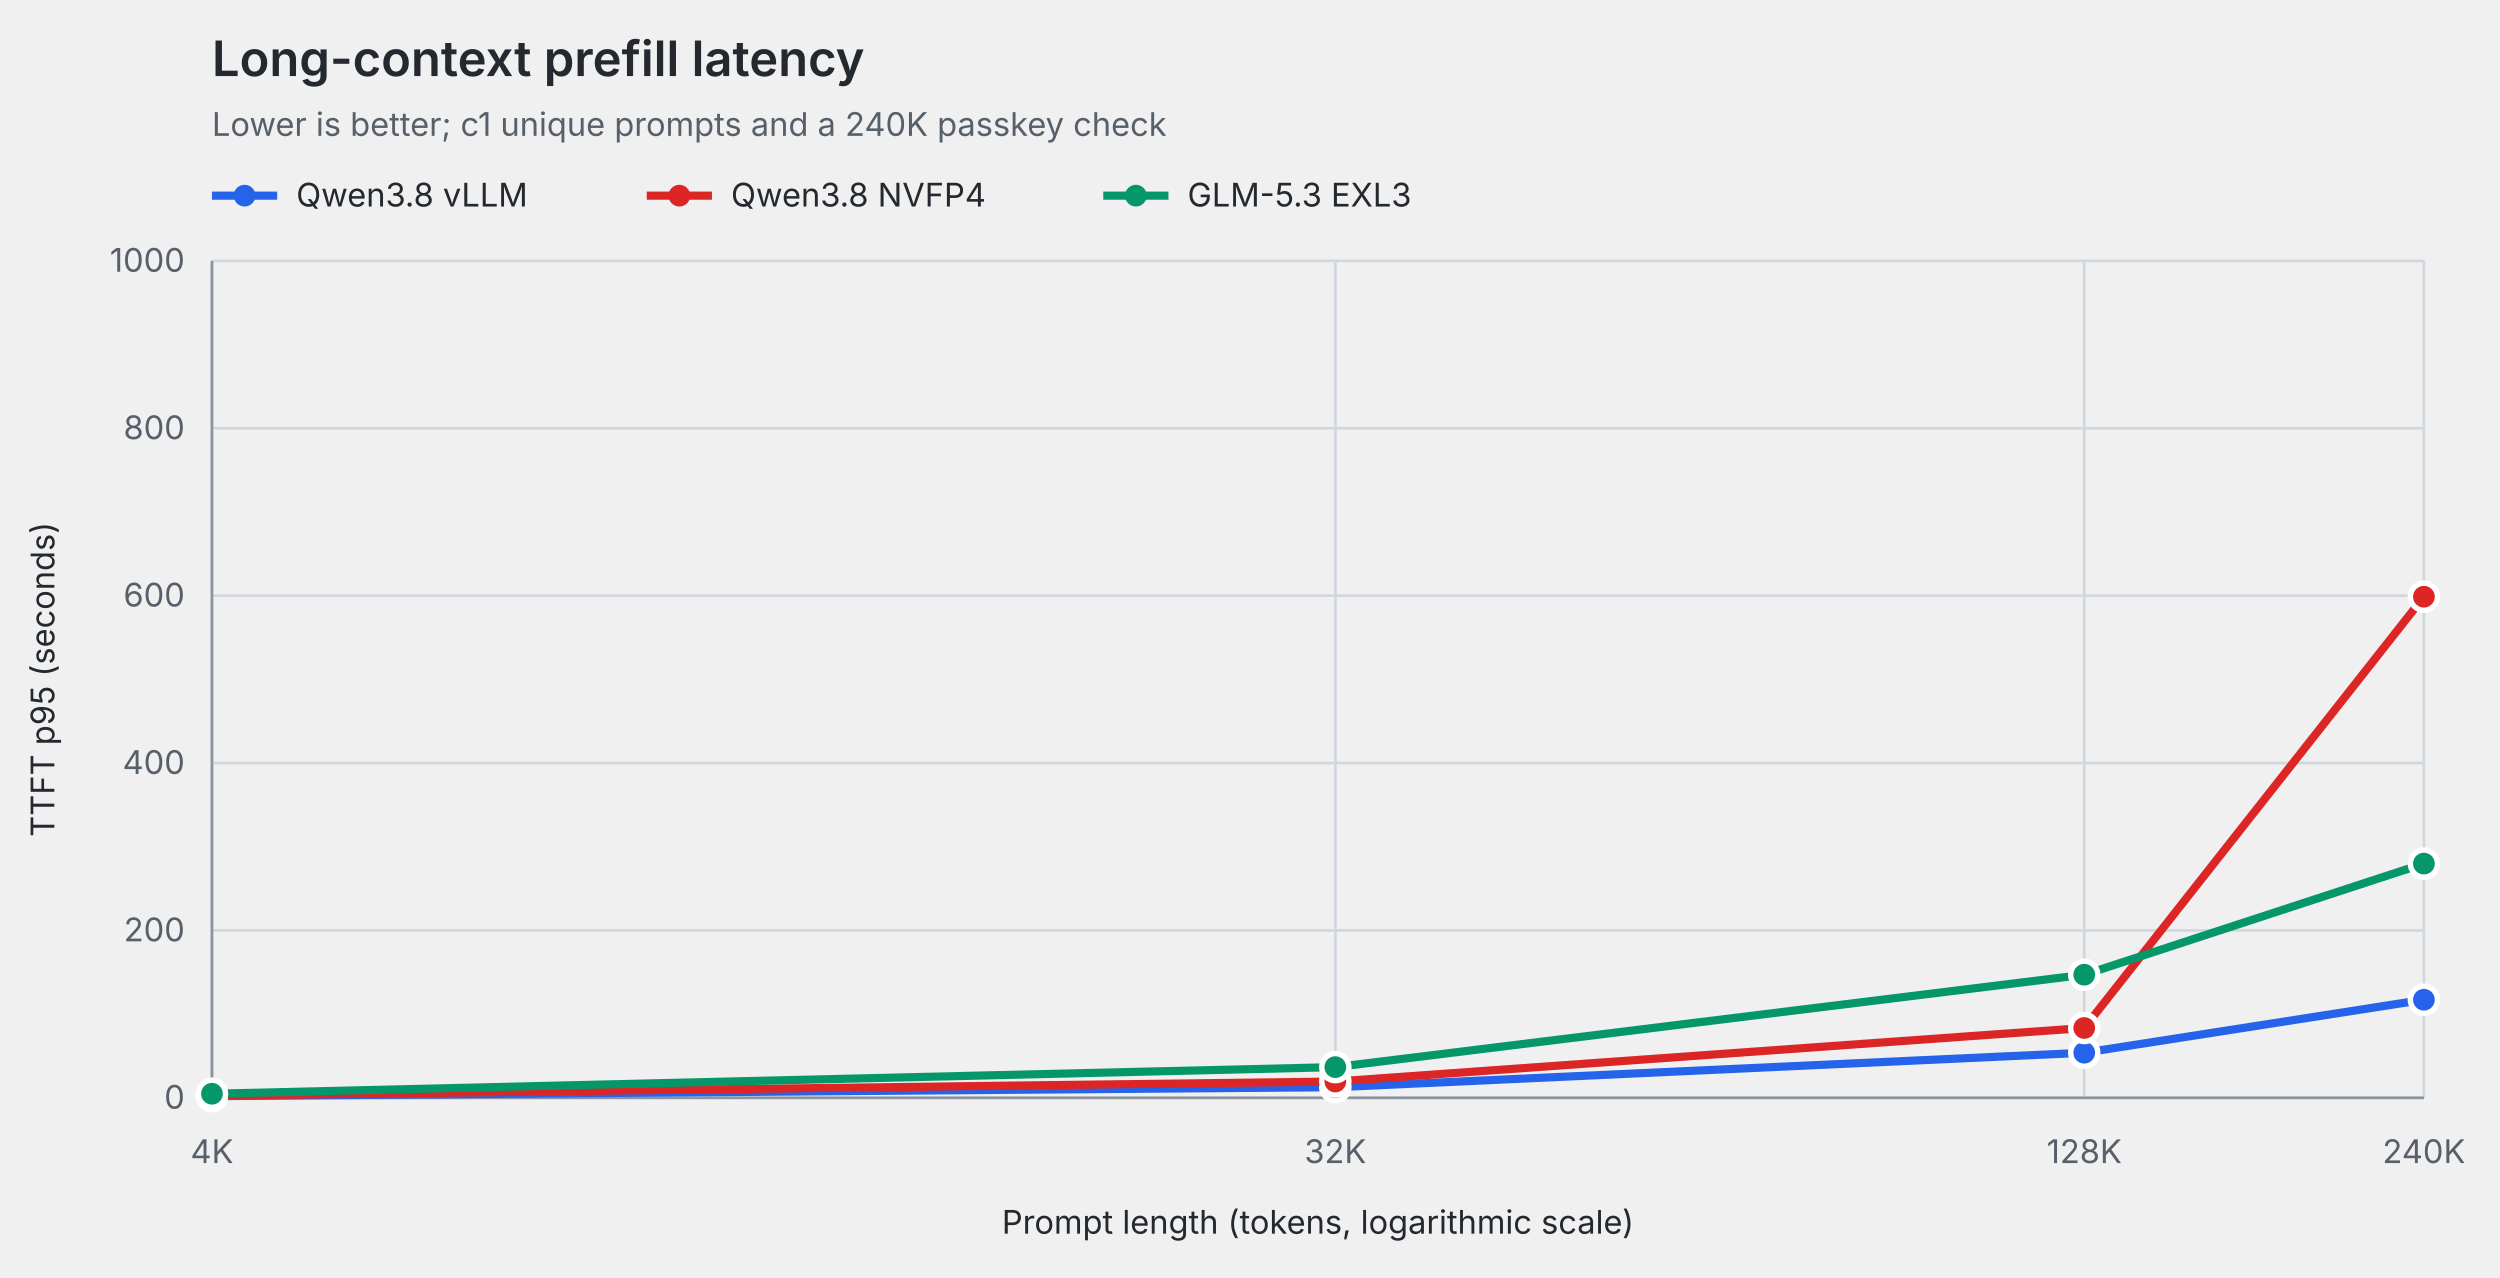
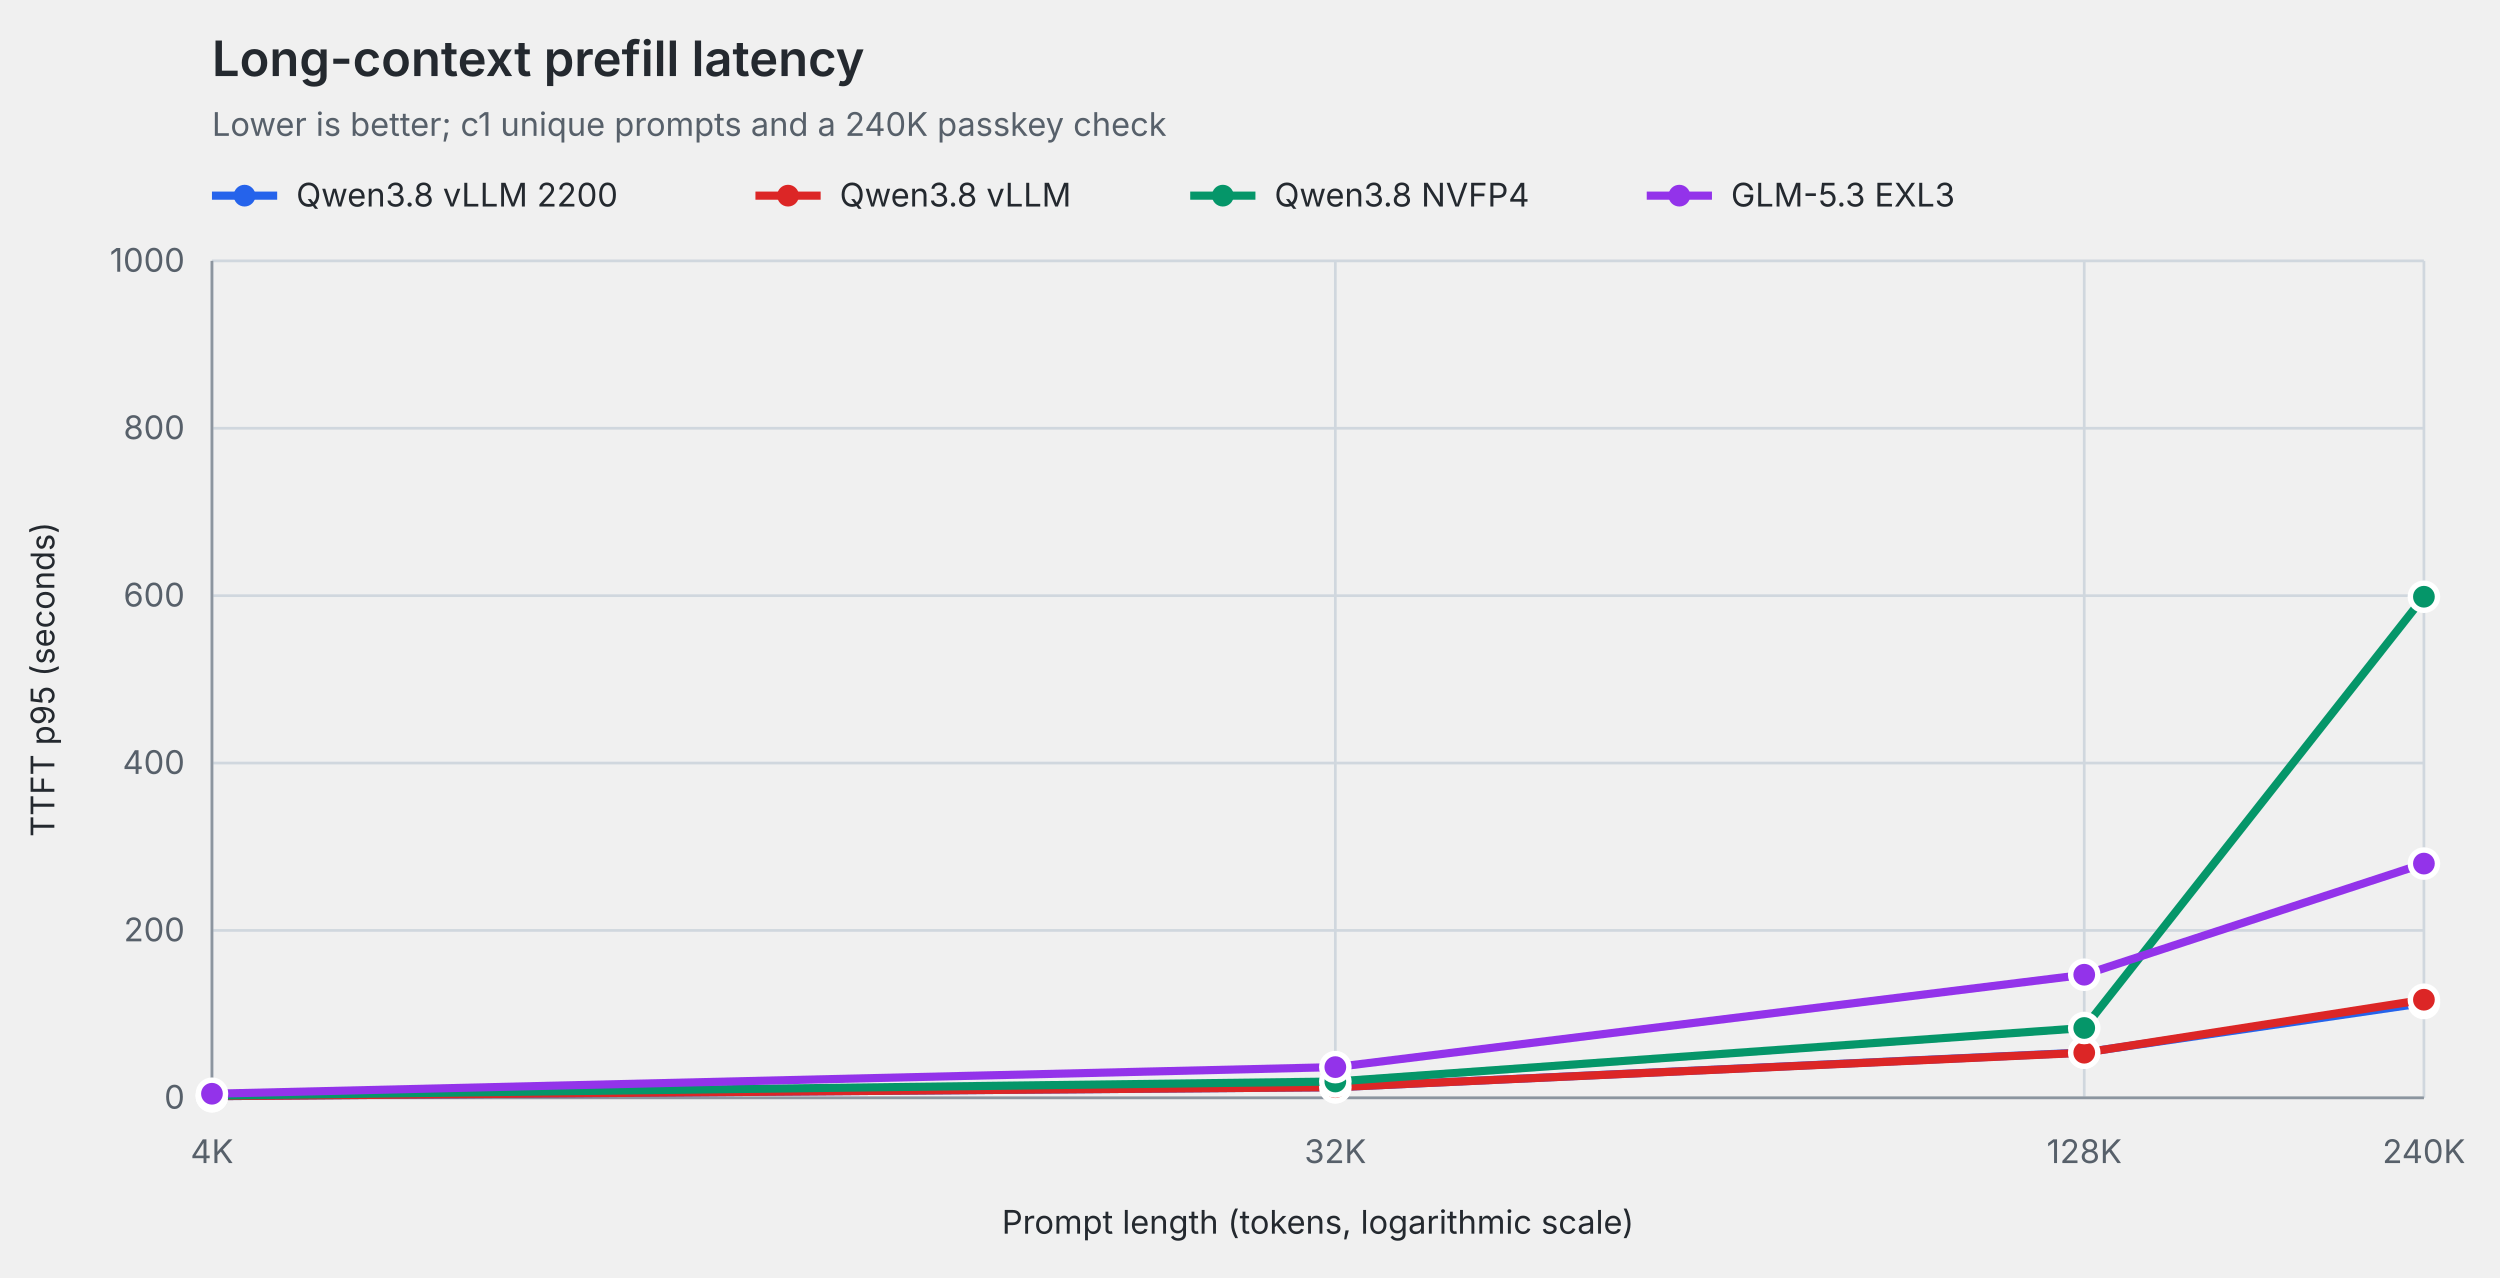
<svg xmlns="http://www.w3.org/2000/svg" width="920" height="470" viewBox="0 0 920 470" role="img" aria-labelledby="title desc">
  <style>
    :root { color-scheme: light dark; }
    text { font-family: ui-sans-serif, system-ui, -apple-system, BlinkMacSystemFont, "Segoe UI", sans-serif; fill: #24292f; font-size: 12px; }
    .title { font-size: 18px; font-weight: 600; }
    .subtitle, .tick { fill: #57606a; }
    .grid { stroke: #d0d7de; stroke-width: 1; }
    .axis { stroke: #8c959f; stroke-width: 1; }
    .series { fill: none; stroke-width: 3; stroke-linejoin: round; stroke-linecap: round; }
    .marker { stroke: #ffffff; stroke-width: 2; }
    @media (prefers-color-scheme: dark) {
      text { fill: #f0f6fc; }
      .subtitle, .tick { fill: #8c959f; }
      .grid { stroke: #30363d; }
      .axis { stroke: #6e7681; }
      .marker { stroke: #0d1117; }
    }
  </style>
  <text class="title" x="78" y="28">Long-context prefill latency</text>
  <text class="subtitle" x="78" y="50">Lower is better; c1 unique prompts and a 240K passkey check</text>
  <line x1="78" y1="72" x2="102" y2="72" stroke="#2563eb" stroke-width="3" stroke-dasharray="" />
  <circle cx="90" cy="72" r="4" fill="#2563eb" />
-   <text x="109" y="76">Qwen3.8 vLLM</text>
-   <line x1="238" y1="72" x2="262" y2="72" stroke="#dc2626" stroke-width="3" stroke-dasharray="" />
-   <circle cx="250" cy="72" r="4" fill="#dc2626" />
-   <text x="269" y="76">Qwen3.8 NVFP4</text>
-   <line x1="406" y1="72" x2="430" y2="72" stroke="#059669" stroke-width="3" stroke-dasharray="" />
-   <circle cx="418" cy="72" r="4" fill="#059669" />
-   <text x="437" y="76">GLM-5.3 EXL3</text>
+   <text x="109" y="76">Qwen3.8 vLLM 2200</text>
+   <line x1="278" y1="72" x2="302" y2="72" stroke="#dc2626" stroke-width="3" stroke-dasharray="" />
+   <circle cx="290" cy="72" r="4" fill="#dc2626" />
+   <text x="309" y="76">Qwen3.8 vLLM</text>
+   <line x1="438" y1="72" x2="462" y2="72" stroke="#059669" stroke-width="3" stroke-dasharray="" />
+   <circle cx="450" cy="72" r="4" fill="#059669" />
+   <text x="469" y="76">Qwen3.8 NVFP4</text>
+   <line x1="606" y1="72" x2="630" y2="72" stroke="#9333ea" stroke-width="3" stroke-dasharray="" />
+   <circle cx="618" cy="72" r="4" fill="#9333ea" />
+   <text x="637" y="76">GLM-5.3 EXL3</text>
  <line class="grid" x1="78" y1="404.0" x2="892" y2="404.0" />
  <text class="tick" x="68" y="408.0" text-anchor="end">0</text>
  <line class="grid" x1="78" y1="342.4" x2="892" y2="342.4" />
  <text class="tick" x="68" y="346.4" text-anchor="end">200</text>
  <line class="grid" x1="78" y1="280.8" x2="892" y2="280.8" />
  <text class="tick" x="68" y="284.8" text-anchor="end">400</text>
  <line class="grid" x1="78" y1="219.2" x2="892" y2="219.2" />
  <text class="tick" x="68" y="223.2" text-anchor="end">600</text>
  <line class="grid" x1="78" y1="157.6" x2="892" y2="157.6" />
  <text class="tick" x="68" y="161.6" text-anchor="end">800</text>
  <line class="grid" x1="78" y1="96.0" x2="892" y2="96.0" />
  <text class="tick" x="68" y="100.0" text-anchor="end">1000</text>
  <line class="grid" x1="78.0" y1="96" x2="78.0" y2="404" />
  <text class="tick" x="78.0" y="428" text-anchor="middle">4K</text>
  <line class="grid" x1="491.4" y1="96" x2="491.4" y2="404" />
  <text class="tick" x="491.4" y="428" text-anchor="middle">32K</text>
  <line class="grid" x1="767.0" y1="96" x2="767.0" y2="404" />
  <text class="tick" x="767.0" y="428" text-anchor="middle">128K</text>
  <line class="grid" x1="892.0" y1="96" x2="892.0" y2="404" />
  <text class="tick" x="892.0" y="428" text-anchor="middle">240K</text>
  <line class="axis" x1="78" y1="404" x2="892" y2="404" />
  <line class="axis" x1="78" y1="96" x2="78" y2="404" />
  <text x="485.0" y="454" text-anchor="middle">Prompt length (tokens, logarithmic scale)</text>
  <text transform="translate(20 250.0) rotate(-90)" text-anchor="middle">TTFT p95 (seconds)</text>
-   <path class="series" d="M 78.0 403.4 L 491.4 400.1 L 767.0 387.4 L 892.0 367.9" stroke="#2563eb" stroke-dasharray="" />
+   <path class="series" d="M 78.0 403.4 L 491.4 400.1 L 767.0 387.3 L 892.0 369.1" stroke="#2563eb" stroke-dasharray="" />
  <circle class="marker" cx="78.0" cy="403.4" r="5" fill="#2563eb" />
  <circle class="marker" cx="491.4" cy="400.1" r="5" fill="#2563eb" />
-   <circle class="marker" cx="767.0" cy="387.4" r="5" fill="#2563eb" />
-   <circle class="marker" cx="892.0" cy="367.9" r="5" fill="#2563eb" />
-   <path class="series" d="M 78.0 403.2 L 491.4 398.0 L 767.0 378.3 L 892.0 219.6" stroke="#dc2626" stroke-dasharray="" />
-   <circle class="marker" cx="78.0" cy="403.2" r="5" fill="#dc2626" />
-   <circle class="marker" cx="491.4" cy="398.0" r="5" fill="#dc2626" />
-   <circle class="marker" cx="767.0" cy="378.3" r="5" fill="#dc2626" />
-   <circle class="marker" cx="892.0" cy="219.6" r="5" fill="#dc2626" />
-   <path class="series" d="M 78.0 402.5 L 491.4 392.7 L 767.0 358.7 L 892.0 317.8" stroke="#059669" stroke-dasharray="" />
-   <circle class="marker" cx="78.0" cy="402.5" r="5" fill="#059669" />
-   <circle class="marker" cx="491.4" cy="392.7" r="5" fill="#059669" />
-   <circle class="marker" cx="767.0" cy="358.7" r="5" fill="#059669" />
-   <circle class="marker" cx="892.0" cy="317.8" r="5" fill="#059669" />
+   <circle class="marker" cx="767.0" cy="387.3" r="5" fill="#2563eb" />
+   <circle class="marker" cx="892.0" cy="369.1" r="5" fill="#2563eb" />
+   <path class="series" d="M 78.0 403.4 L 491.4 400.1 L 767.0 387.4 L 892.0 367.9" stroke="#dc2626" stroke-dasharray="" />
+   <circle class="marker" cx="78.0" cy="403.4" r="5" fill="#dc2626" />
+   <circle class="marker" cx="491.4" cy="400.1" r="5" fill="#dc2626" />
+   <circle class="marker" cx="767.0" cy="387.4" r="5" fill="#dc2626" />
+   <circle class="marker" cx="892.0" cy="367.9" r="5" fill="#dc2626" />
+   <path class="series" d="M 78.0 403.2 L 491.4 398.0 L 767.0 378.3 L 892.0 219.6" stroke="#059669" stroke-dasharray="" />
+   <circle class="marker" cx="78.0" cy="403.2" r="5" fill="#059669" />
+   <circle class="marker" cx="491.4" cy="398.0" r="5" fill="#059669" />
+   <circle class="marker" cx="767.0" cy="378.3" r="5" fill="#059669" />
+   <circle class="marker" cx="892.0" cy="219.6" r="5" fill="#059669" />
+   <path class="series" d="M 78.0 402.5 L 491.4 392.7 L 767.0 358.7 L 892.0 317.8" stroke="#9333ea" stroke-dasharray="" />
+   <circle class="marker" cx="78.0" cy="402.5" r="5" fill="#9333ea" />
+   <circle class="marker" cx="491.4" cy="392.7" r="5" fill="#9333ea" />
+   <circle class="marker" cx="767.0" cy="358.7" r="5" fill="#9333ea" />
+   <circle class="marker" cx="892.0" cy="317.8" r="5" fill="#9333ea" />
</svg>
